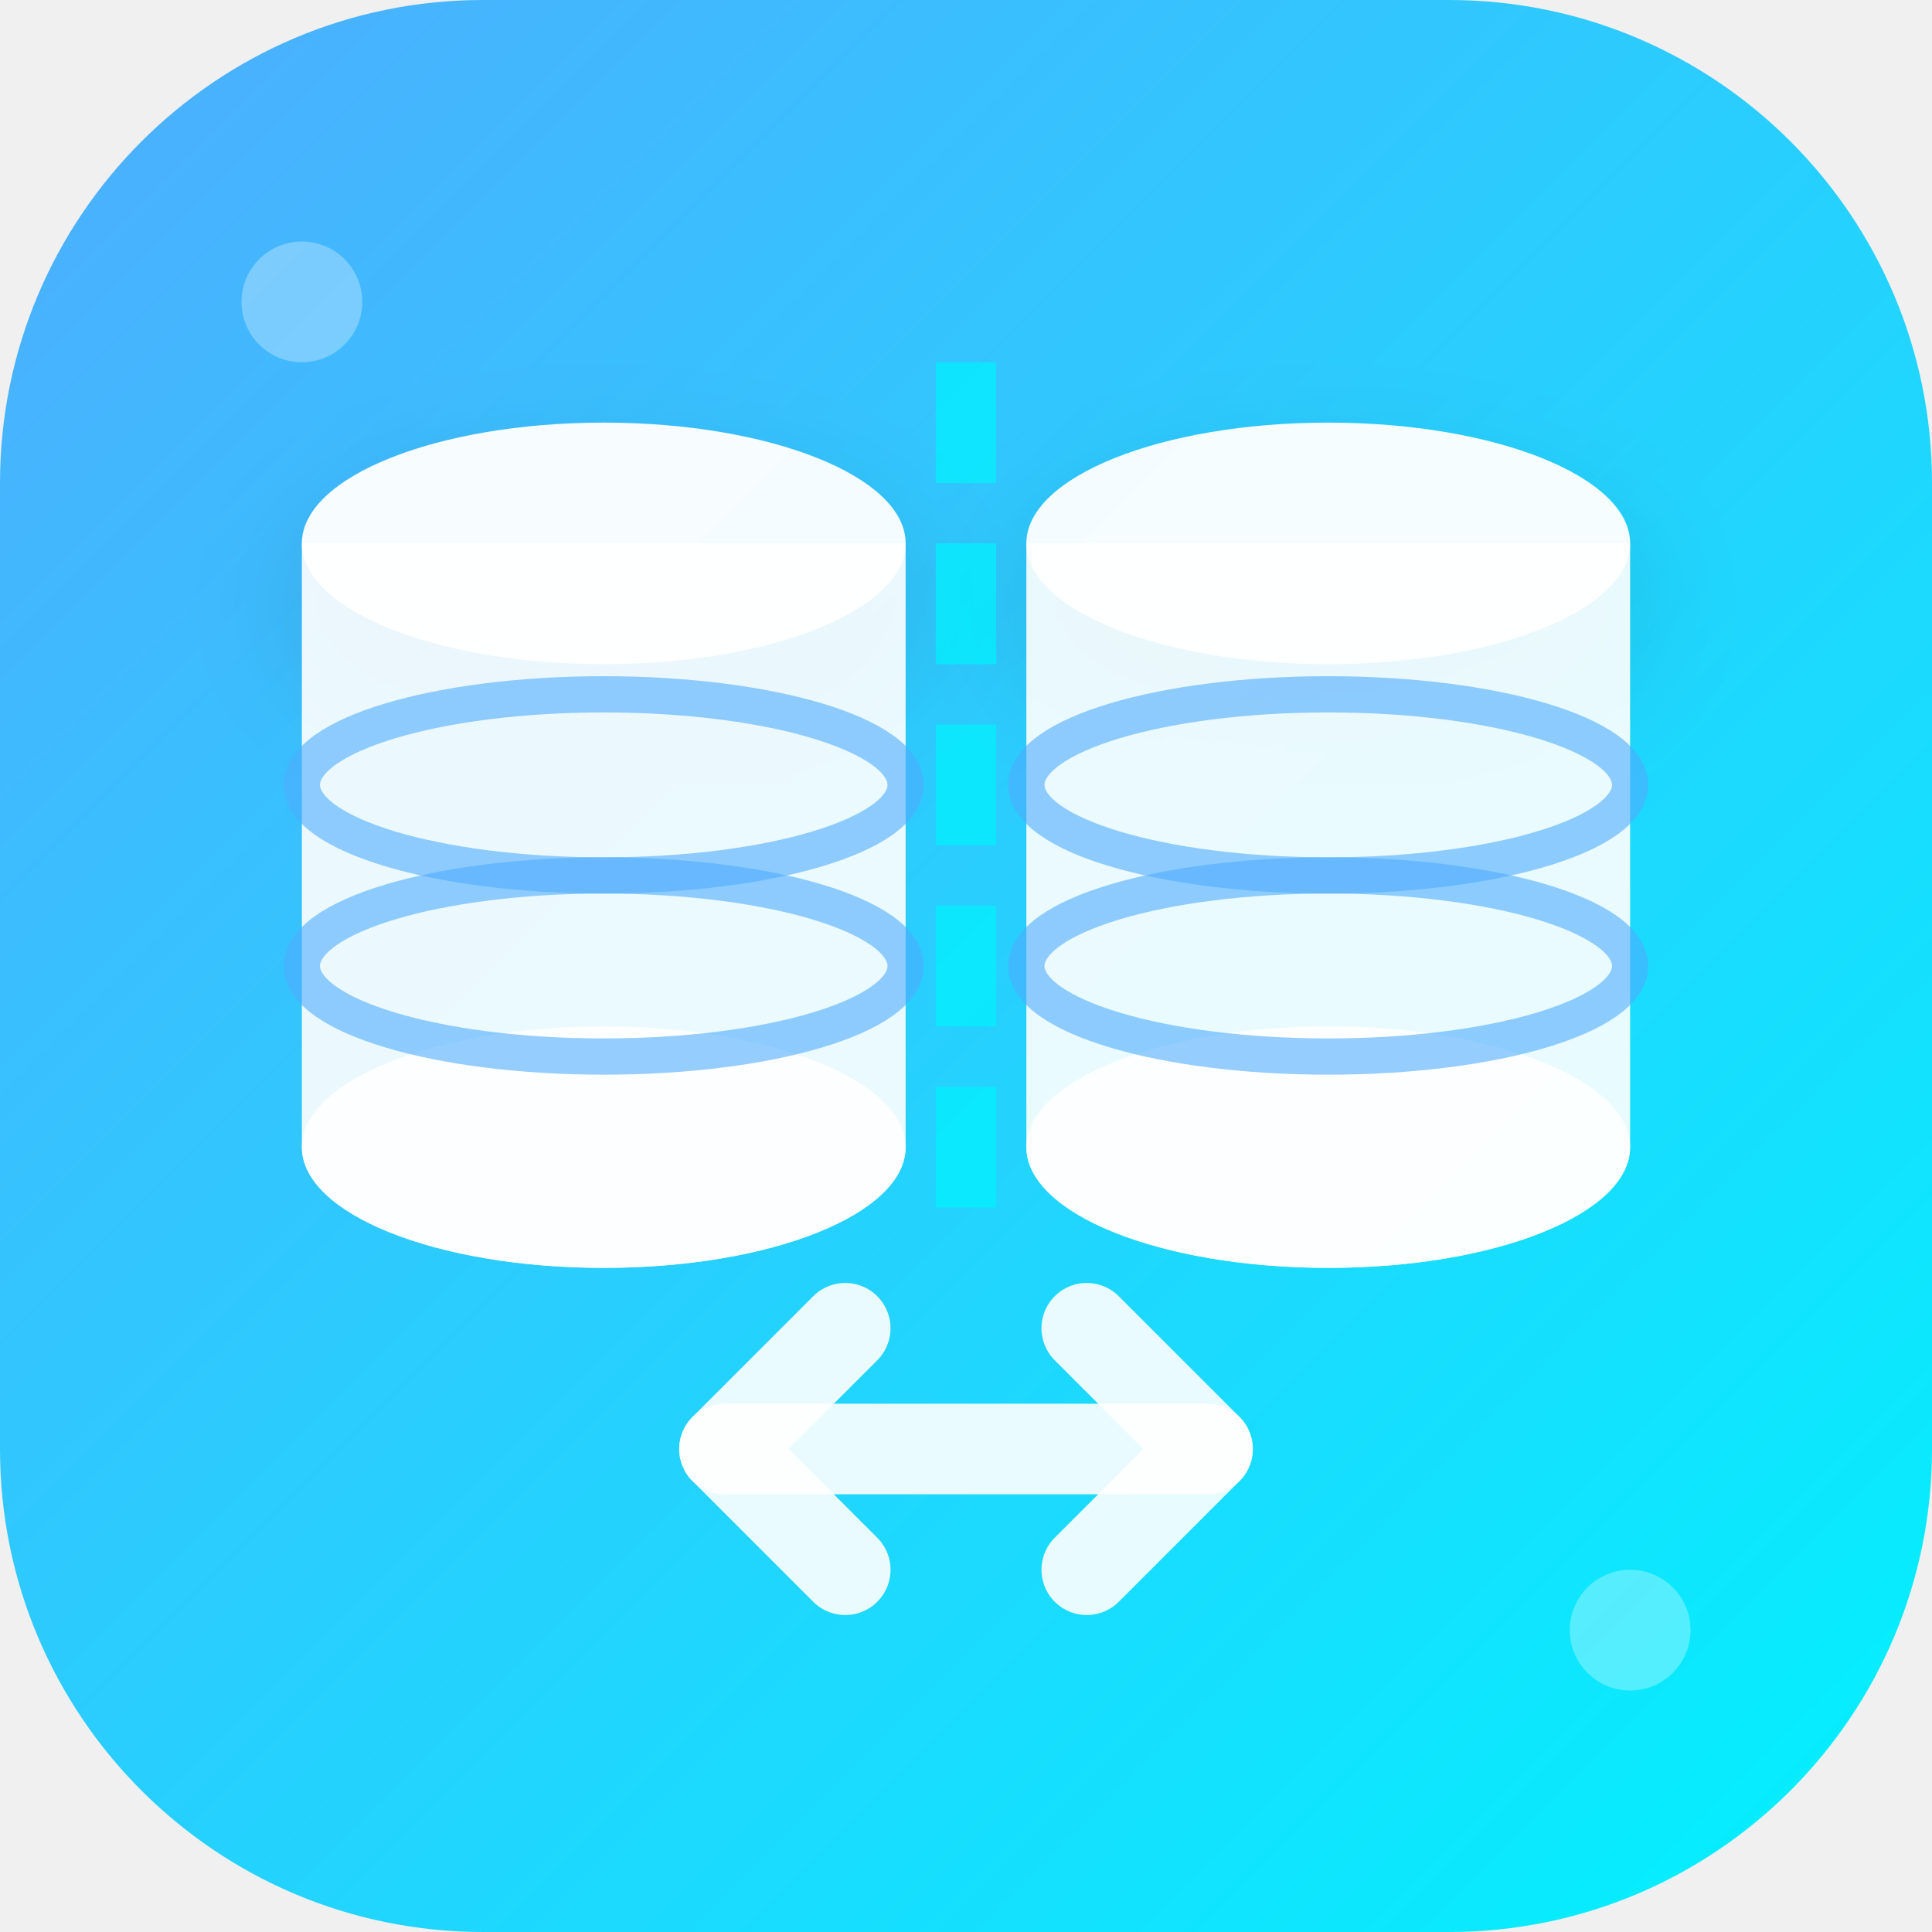
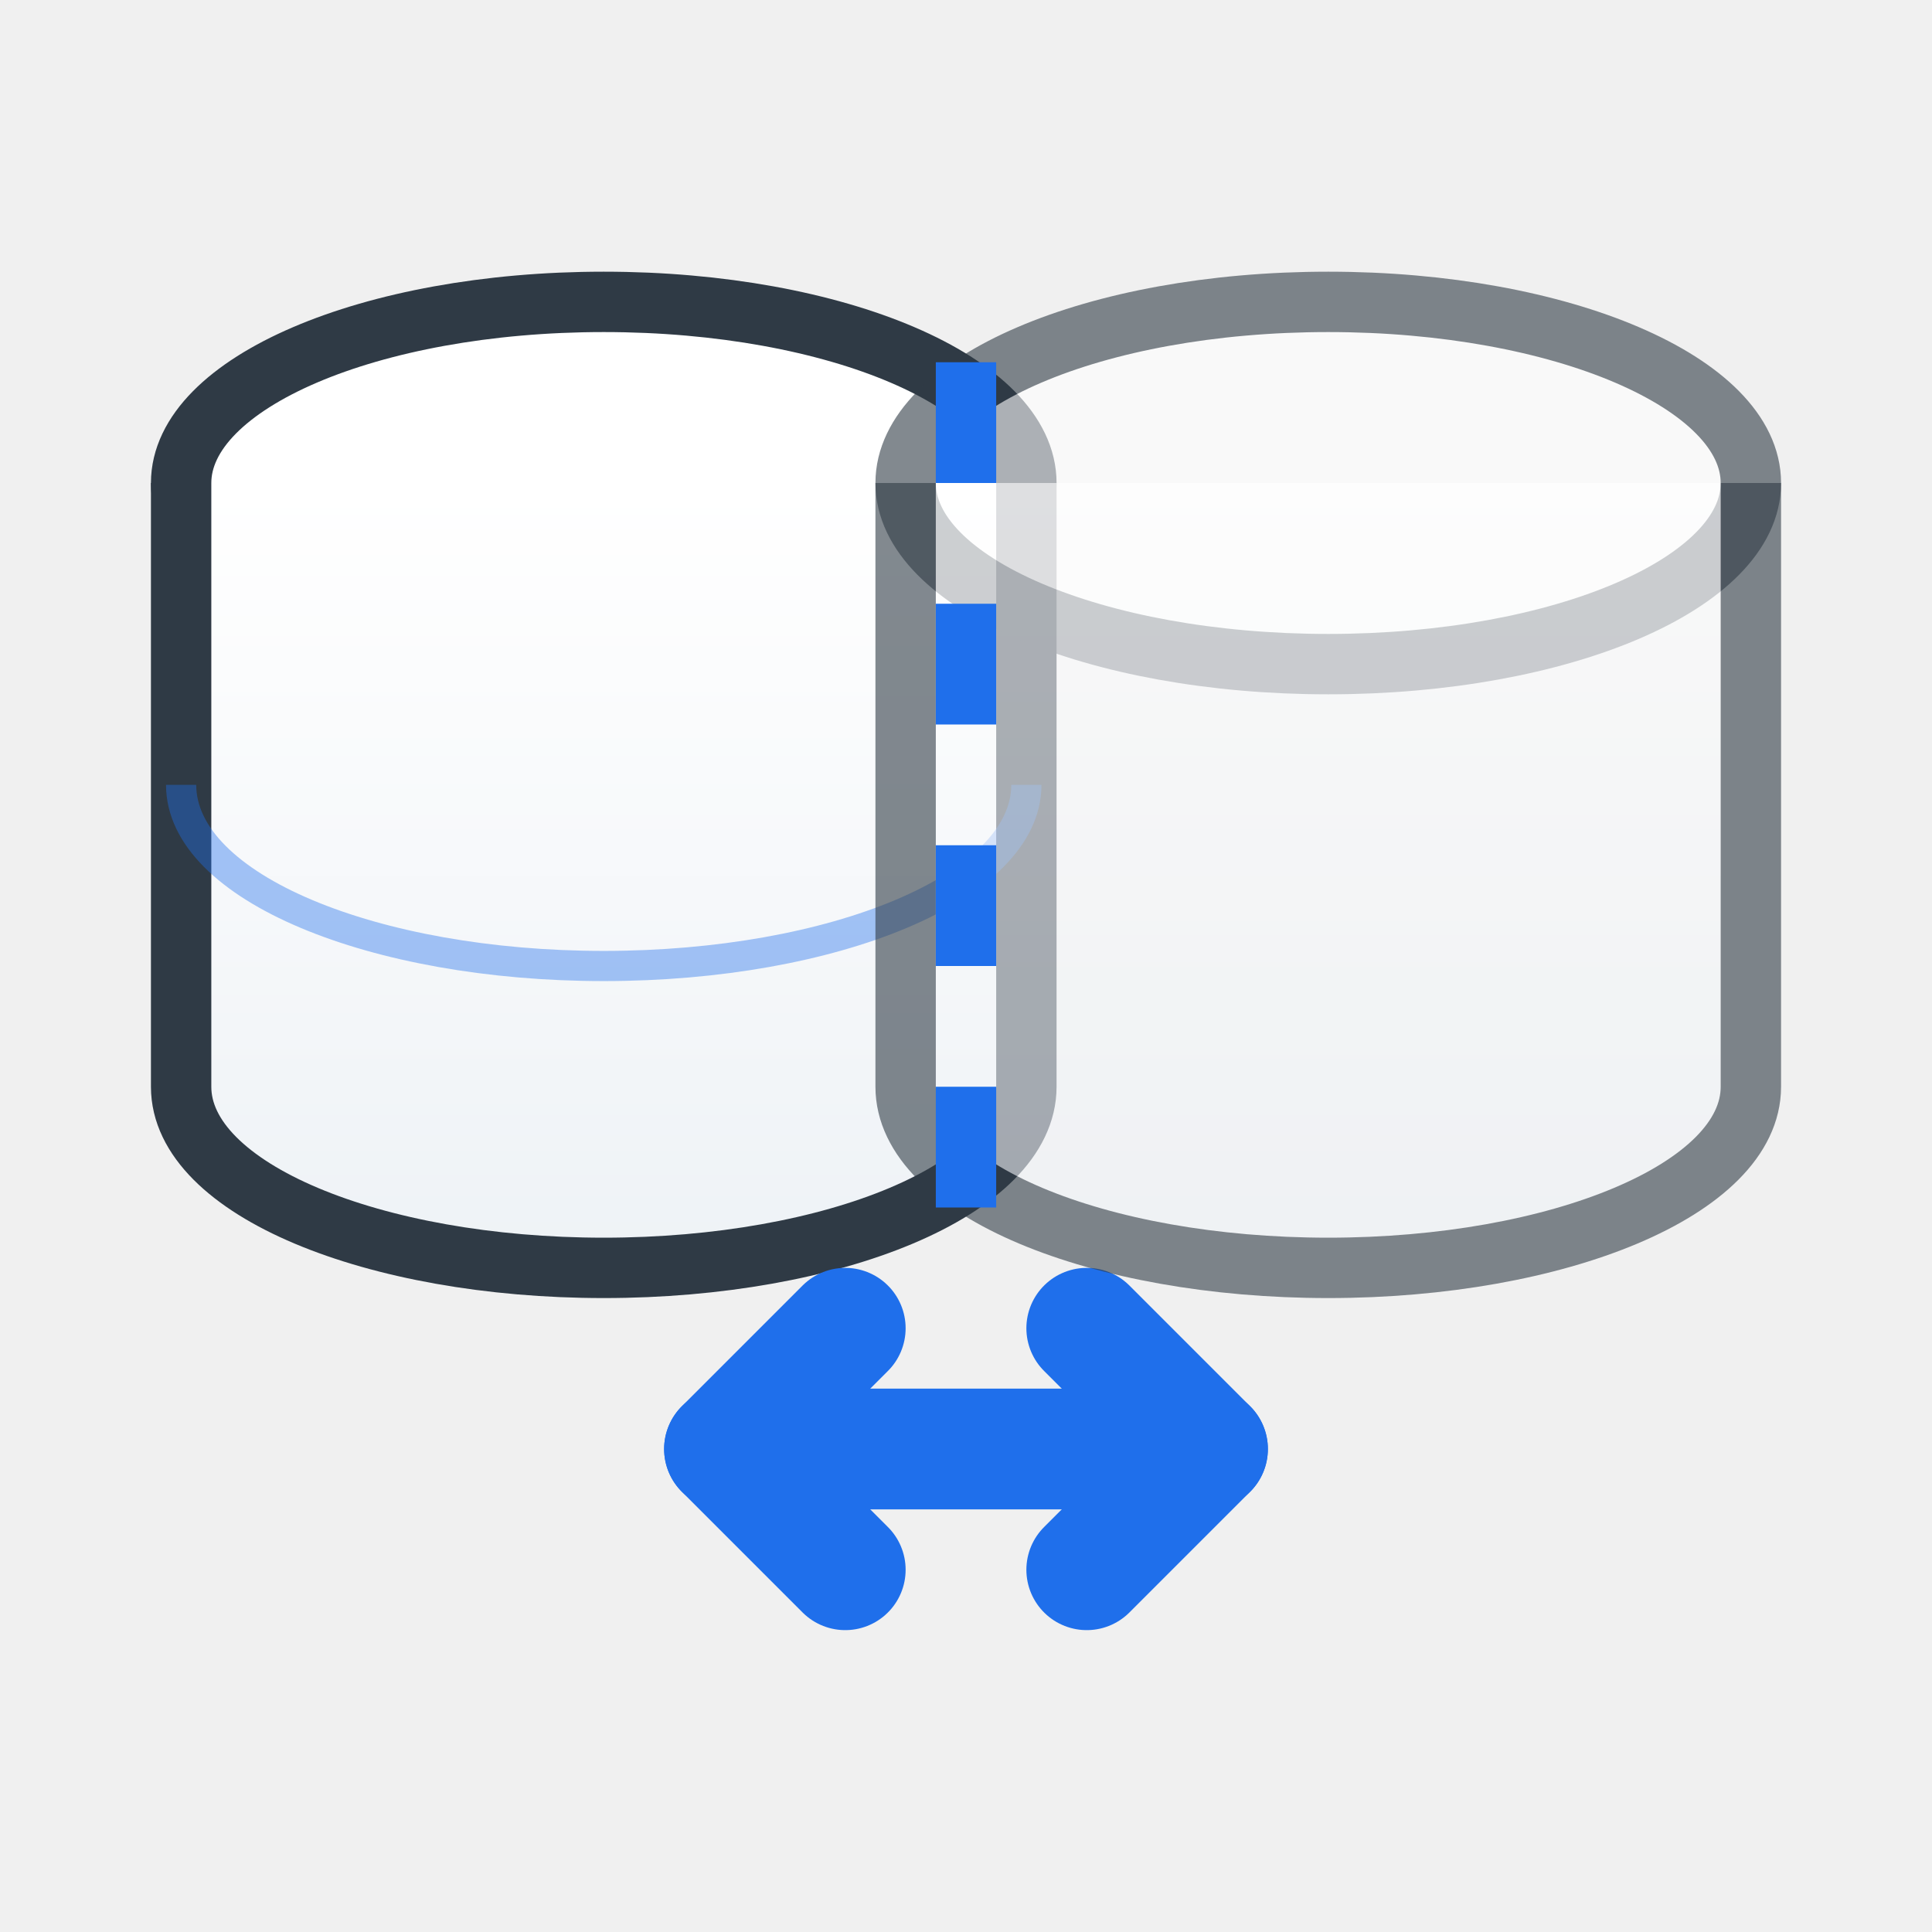
- <svg xmlns="http://www.w3.org/2000/svg" width="32" height="32" viewBox="0 0 32 32" fill="none">
+ <svg xmlns="http://www.w3.org/2000/svg" viewBox="0 0 32 32">
  <defs>
-     <linearGradient id="bgGradient" x1="0%" y1="0%" x2="100%" y2="100%">
-       <stop offset="0%" style="stop-color:#4facfe;stop-opacity:1" />
-       <stop offset="100%" style="stop-color:#00f2fe;stop-opacity:1" />
+     <linearGradient id="dbGrad" x1="0%" y1="0%" x2="0%" y2="100%">
+       <stop offset="0%" stop-color="#FFFFFF" />
+       <stop offset="100%" stop-color="#EEF2F6" />
    </linearGradient>
-     <filter id="softShadow" x="-50%" y="-50%" width="200%" height="200%">
-       <feDropShadow dx="0" dy="1" stdDeviation="1" flood-color="#000000" flood-opacity="0.15" />
-     </filter>
  </defs>
-   <rect x="0" y="0" width="32" height="32" rx="8" fill="url(#bgGradient)" />
-   <ellipse cx="10" cy="9" rx="5" ry="2" fill="#ffffff" opacity="0.95" filter="url(#softShadow)" />
-   <path d="M5 9 L5 19 C5 20.1 7.2 21 10 21 C12.8 21 15 20.1 15 19 L15 9" fill="#ffffff" opacity="0.9" />
-   <ellipse cx="10" cy="19" rx="5" ry="2" fill="#ffffff" opacity="0.85" />
-   <ellipse cx="10" cy="13" rx="5" ry="1.5" fill="none" stroke="#4facfe" stroke-width="0.6" opacity="0.6" />
-   <ellipse cx="10" cy="16" rx="5" ry="1.5" fill="none" stroke="#4facfe" stroke-width="0.6" opacity="0.6" />
-   <ellipse cx="22" cy="9" rx="5" ry="2" fill="#ffffff" opacity="0.95" filter="url(#softShadow)" />
-   <path d="M17 9 L17 19 C17 20.1 19.2 21 22 21 C24.8 21 27 20.1 27 19 L27 9" fill="#ffffff" opacity="0.9" />
-   <ellipse cx="22" cy="19" rx="5" ry="2" fill="#ffffff" opacity="0.85" />
-   <ellipse cx="22" cy="13" rx="5" ry="1.5" fill="none" stroke="#4facfe" stroke-width="0.6" opacity="0.6" />
-   <ellipse cx="22" cy="16" rx="5" ry="1.5" fill="none" stroke="#4facfe" stroke-width="0.6" opacity="0.6" />
-   <path d="M12 24 L20 24" stroke="#ffffff" stroke-width="1.5" stroke-linecap="round" opacity="0.9" />
-   <path d="M18 22 L20 24 L18 26" stroke="#ffffff" stroke-width="1.5" stroke-linecap="round" stroke-linejoin="round" fill="none" opacity="0.9" />
-   <path d="M14 22 L12 24 L14 26" stroke="#ffffff" stroke-width="1.5" stroke-linecap="round" stroke-linejoin="round" fill="none" opacity="0.9" />
-   <line x1="16" y1="6" x2="16" y2="21" stroke="#00f2fe" stroke-width="1" stroke-dasharray="2,1" opacity="0.7" />
-   <circle cx="5" cy="5" r="1" fill="#ffffff" opacity="0.3" />
-   <circle cx="27" cy="27" r="1" fill="#ffffff" opacity="0.3" />
+   <ellipse cx="10" cy="8" rx="7" ry="3" fill="#FFFFFF" stroke="#2F3A45" stroke-width="1" />
+   <path d="M3 8v10c0 1.7 3.2 3 7 3s7-1.3 7-3V8" fill="url(#dbGrad)" stroke="#2F3A45" stroke-width="1" />
+   <path d="M3 13c0 1.7 3.2 3 7 3s7-1.3 7-3" fill="none" stroke="#1F6FEB" stroke-width="0.5" opacity="0.4" />
+   <path d="M12 24h8" stroke="#1F6FEB" stroke-width="2" stroke-linecap="round" />
+   <path d="M14 22l-2 2 2 2M18 22l2 2-2 2" fill="none" stroke="#1F6FEB" stroke-width="2" stroke-linecap="round" stroke-linejoin="round" />
+   <ellipse cx="22" cy="8" rx="7" ry="3" fill="#FFFFFF" stroke="#2F3A45" stroke-width="1" opacity="0.6" />
+   <path d="M15 8v10c0 1.7 3.2 3 7 3s7-1.3 7-3V8" fill="url(#dbGrad)" stroke="#2F3A45" stroke-width="1" opacity="0.6" />
+   <path d="M16 6v14" stroke="#1F6FEB" stroke-width="1" stroke-dasharray="2,2" />
</svg>
